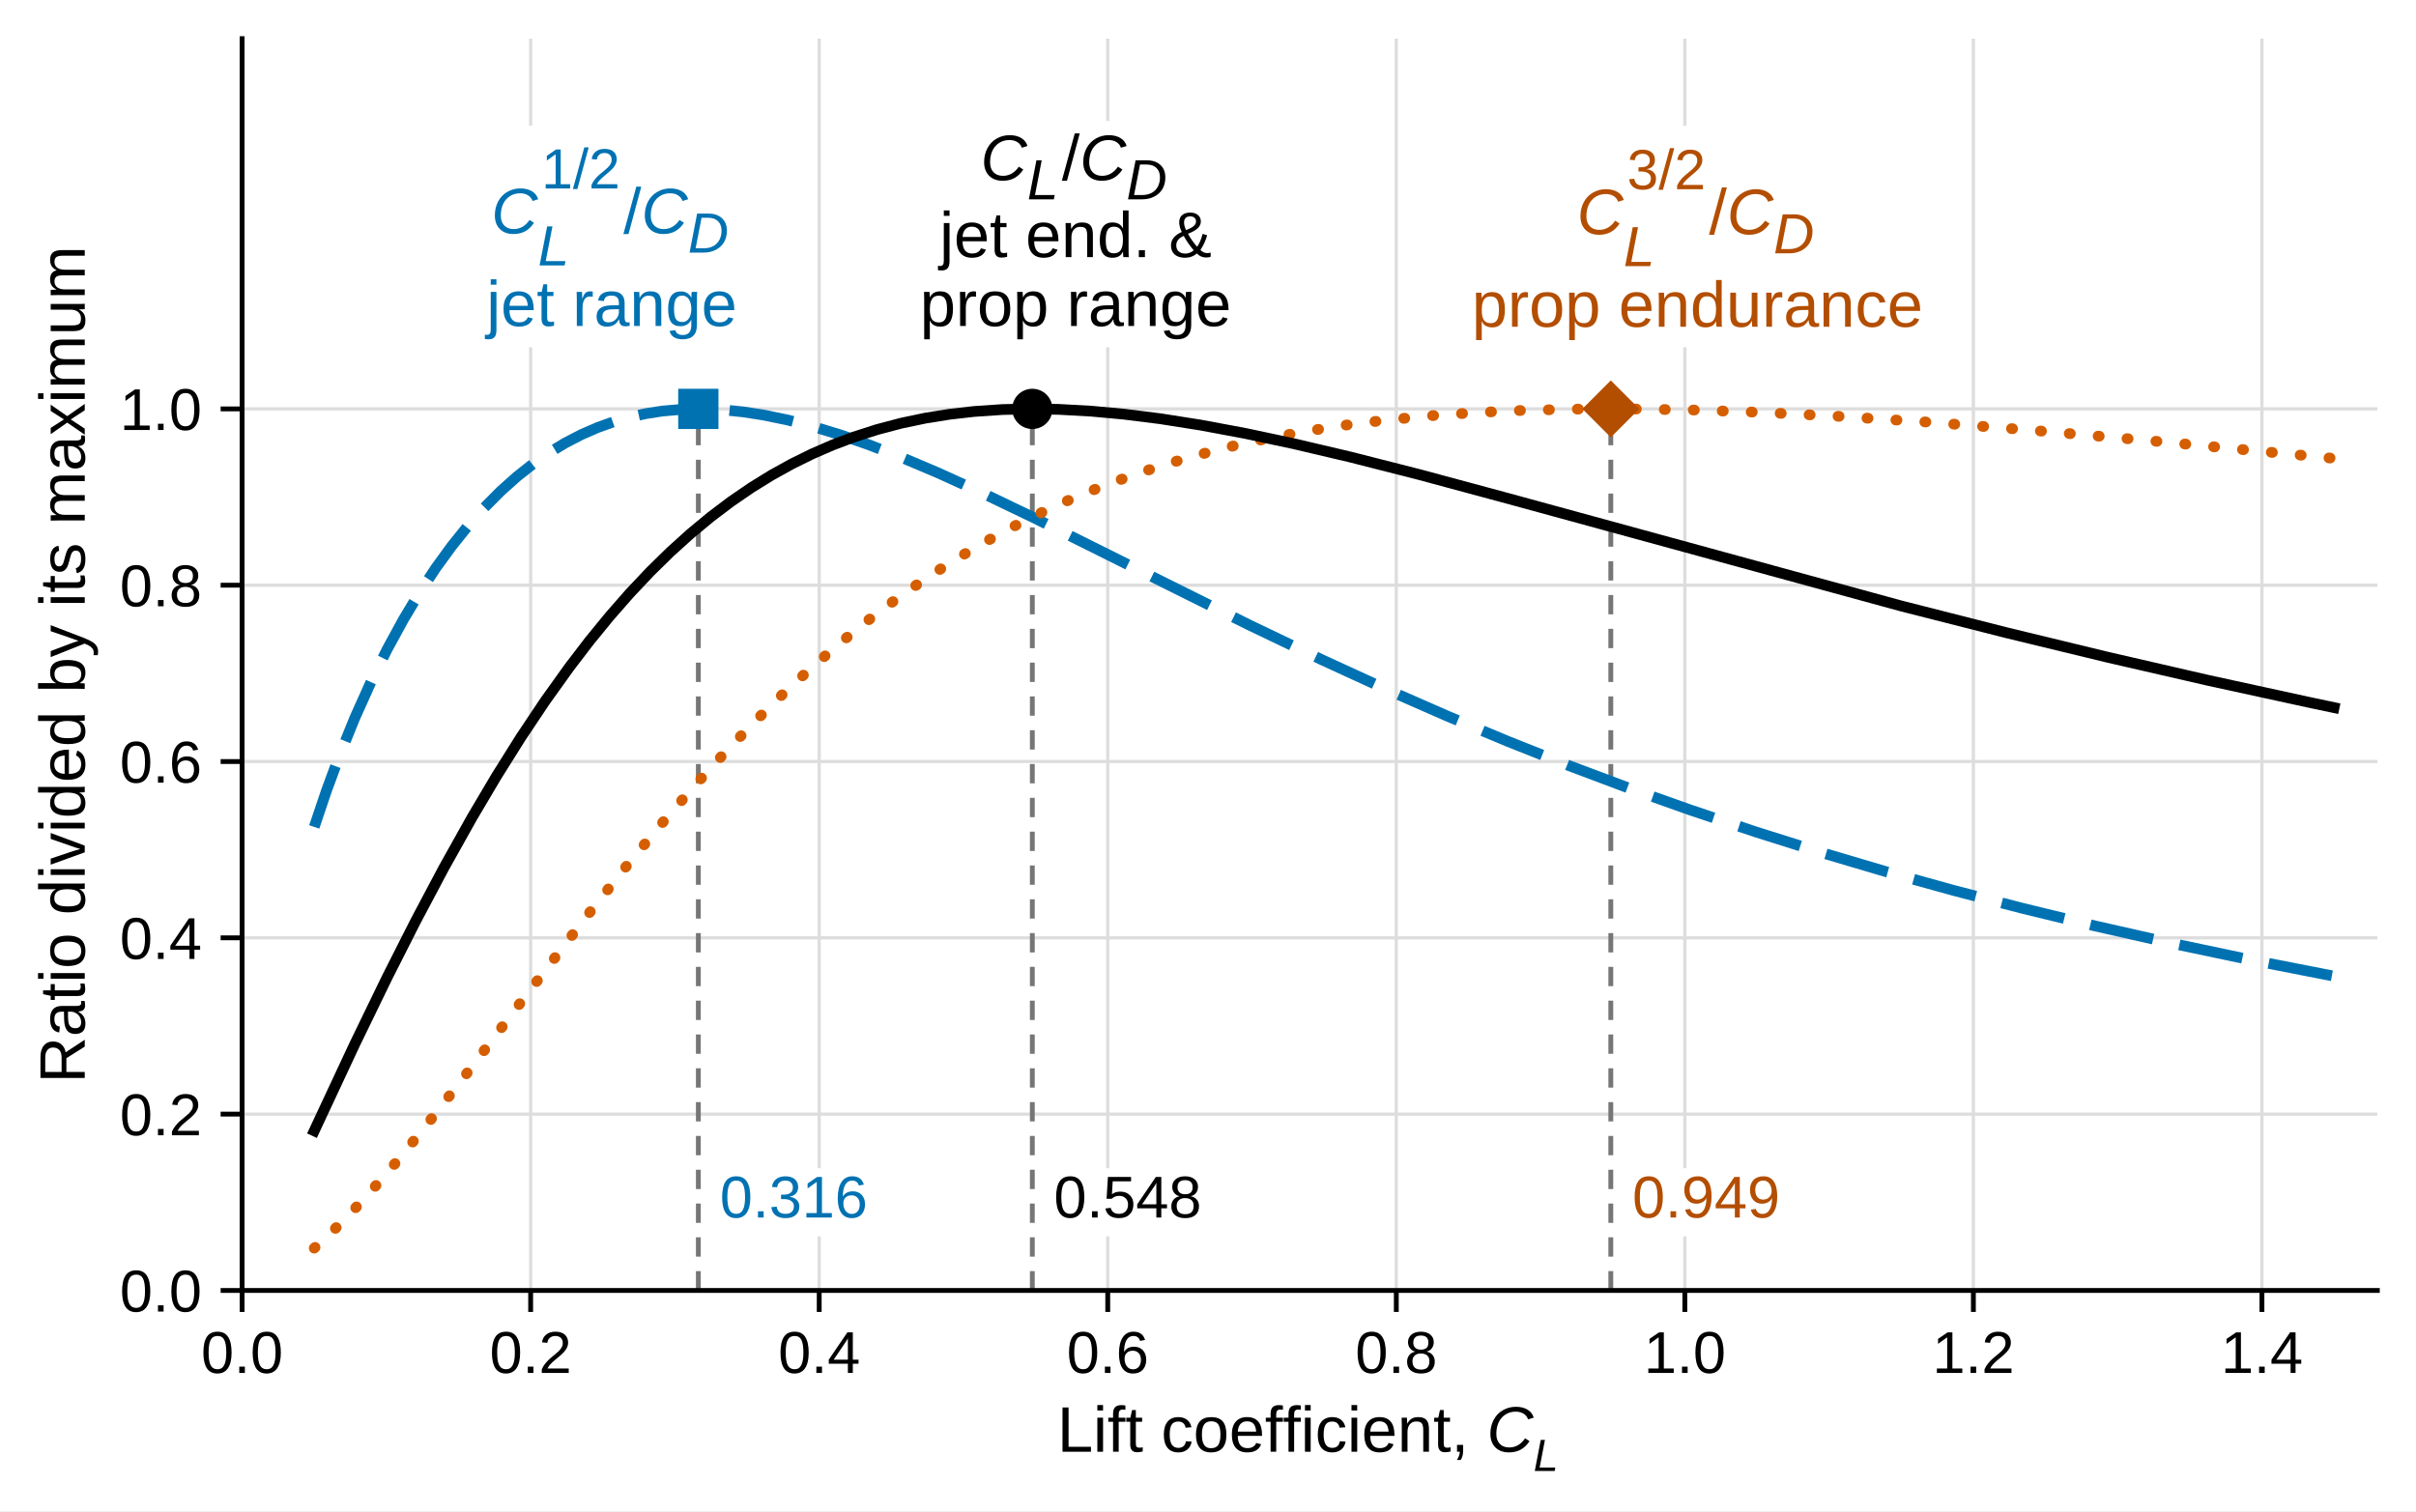
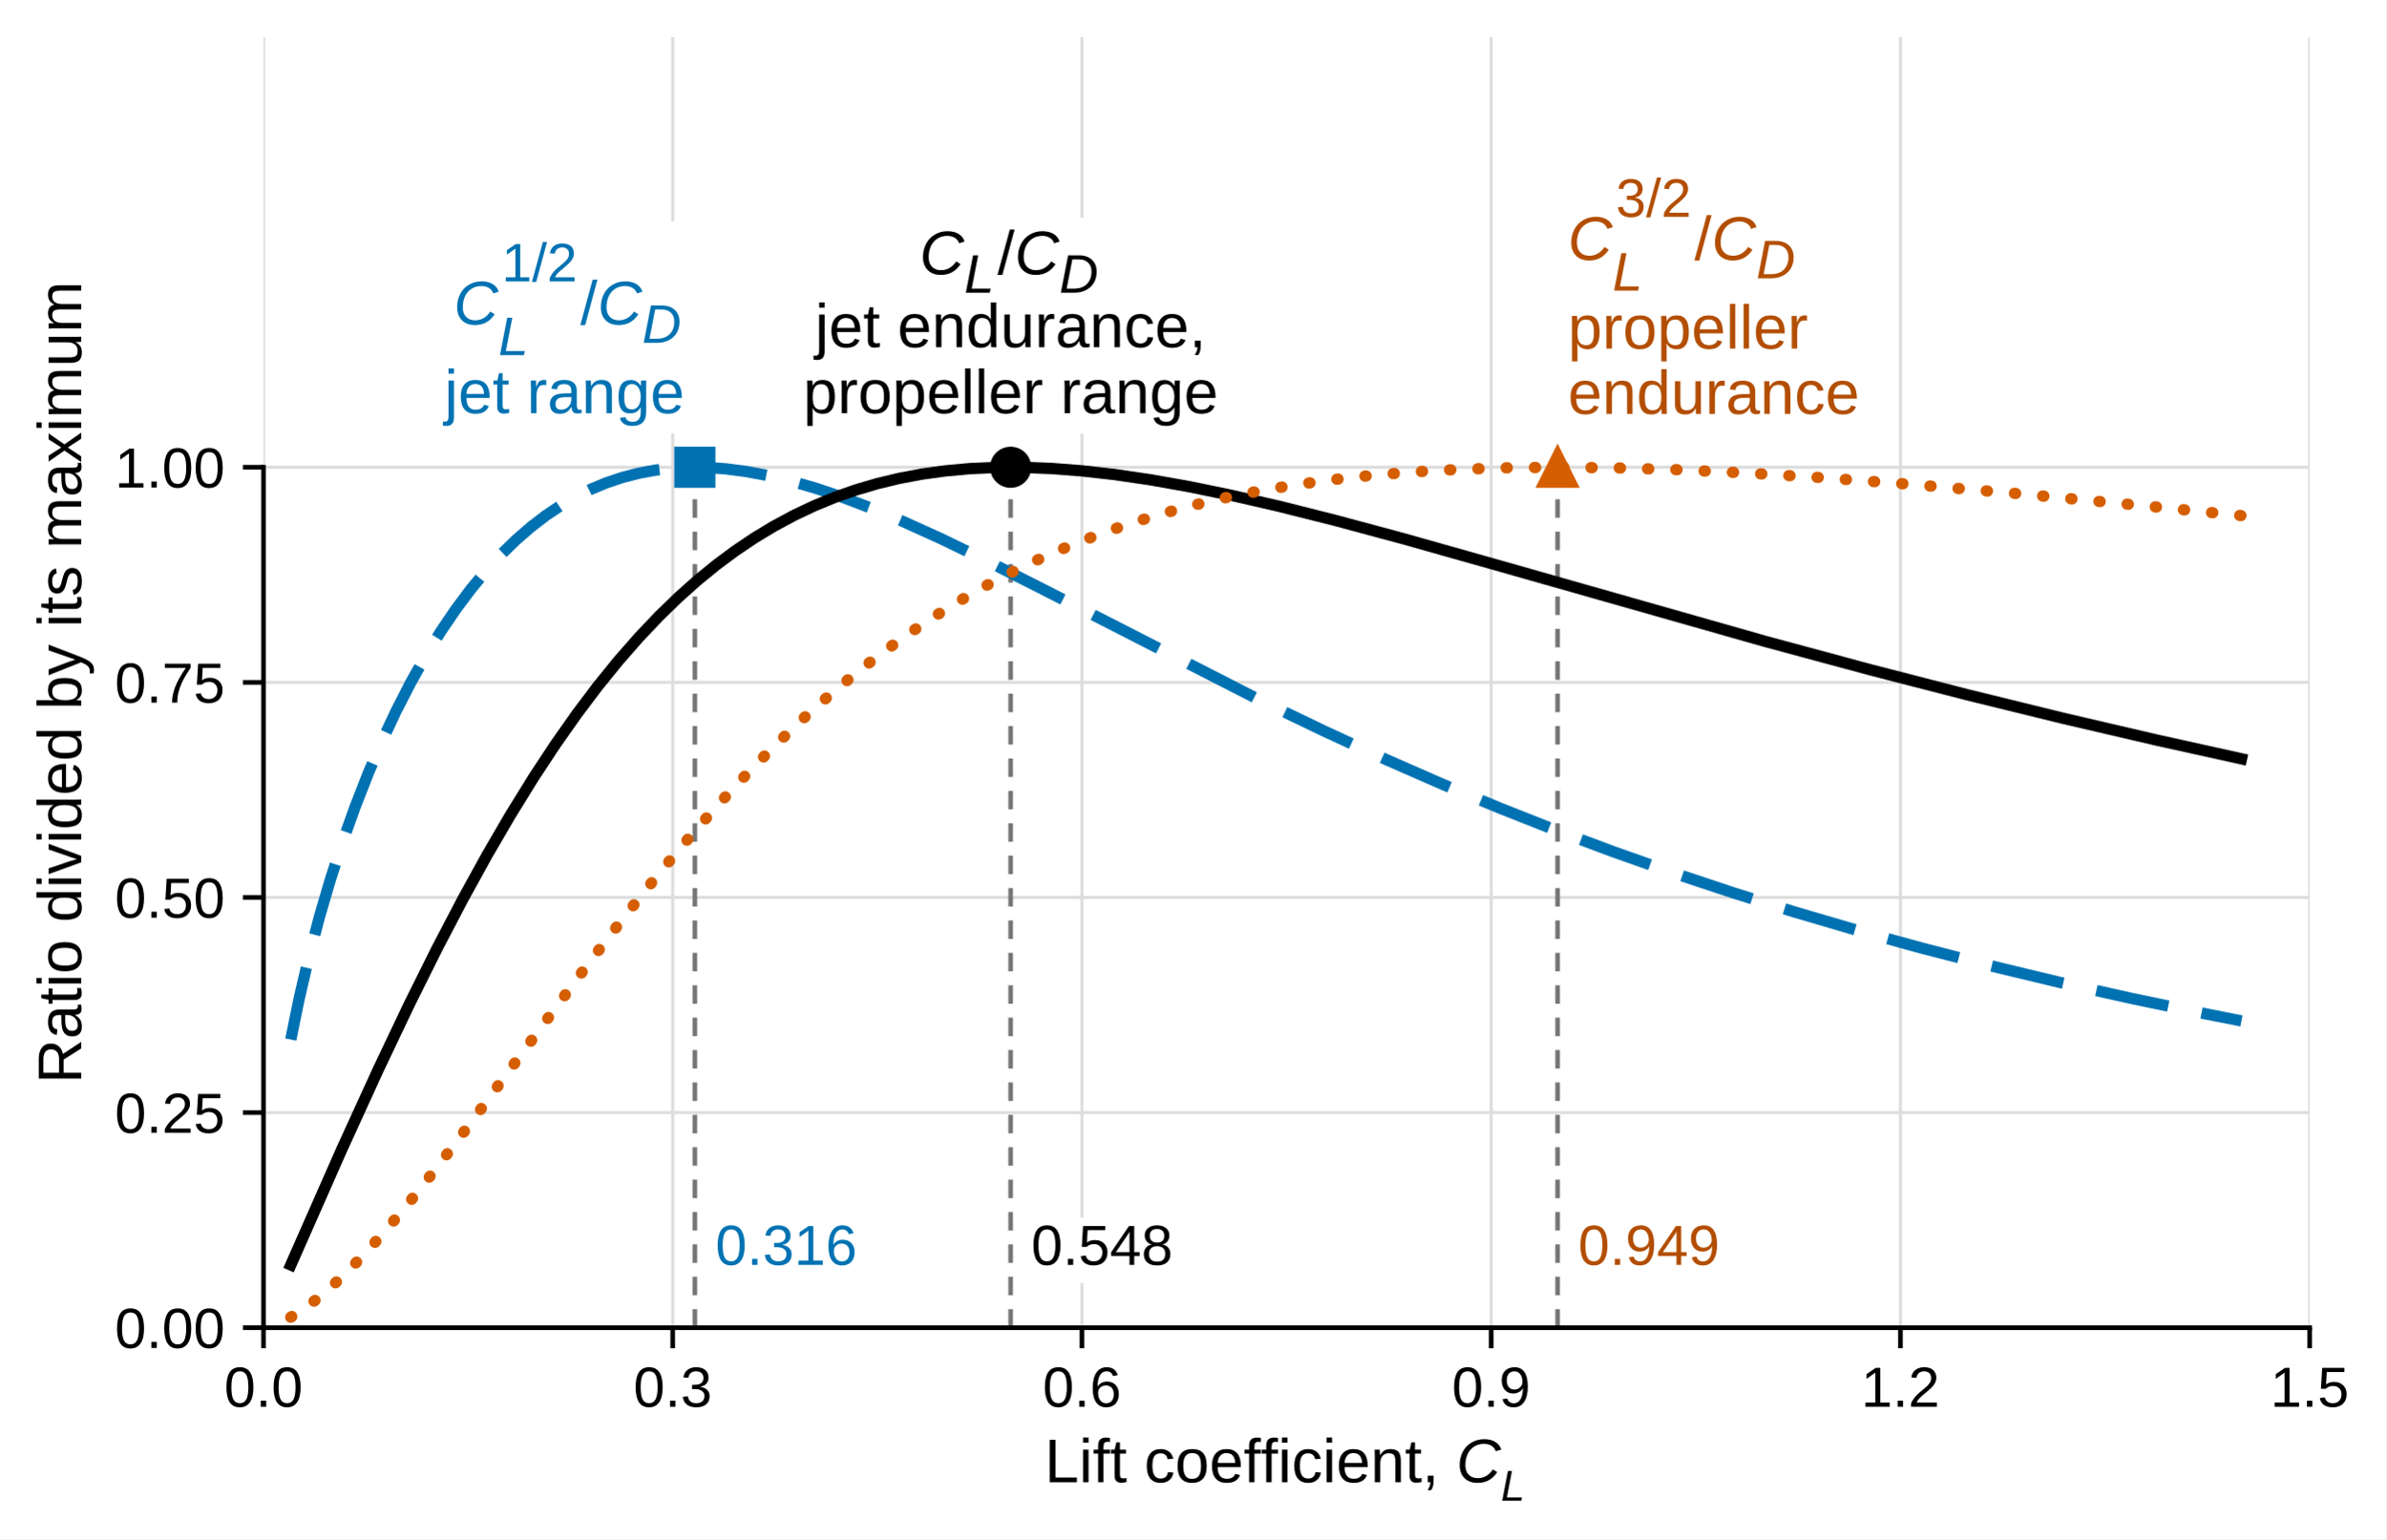
- <svg xmlns="http://www.w3.org/2000/svg" xmlns:xlink="http://www.w3.org/1999/xlink" width="450.105pt" height="281.6pt" viewBox="0 0 450.105 281.6" version="1.1">
+ <svg xmlns="http://www.w3.org/2000/svg" xmlns:xlink="http://www.w3.org/1999/xlink" width="463.867pt" height="299.312pt" viewBox="0 0 463.867 299.312" version="1.1">
  <defs>
    <style type="text/css">*{stroke-linejoin: round; stroke-linecap: butt}</style>
  </defs>
  <g id="figure_1">
    <g id="patch_1">
-       <path d="M 0 281.6  L 450.105 281.6  L 450.105 0  L 0 0  z " style="fill: #ffffff" />
+       <path d="M 0 299.312  L 463.867 299.312  L 463.867 0  L 0 0  z " style="fill: #ffffff" />
    </g>
    <g id="axes_1">
      <g id="patch_2">
-         <path d="M 45.105 240.48  L 442.905 240.48  L 442.905 7.2  L 45.105 7.2  z " style="fill: #ffffff" />
+         <path d="M 51.222 258.192  L 449.022 258.192  L 449.022 7.2  L 51.222 7.2  z " style="fill: #ffffff" />
      </g>
      <g id="matplotlib.axis_1">
        <g id="xtick_1">
          <g id="line2d_1">
-             <path d="M 45.105 240.48  L 45.105 7.2  " clip-path="url(#p12e077bc07)" style="fill: none; stroke: #dddddd; stroke-width: 0.6; stroke-linecap: square" />
+             <path d="M 51.222 258.192  L 51.222 7.2  " clip-path="url(#p5a7ef0056f)" style="fill: none; stroke: #dddddd; stroke-width: 0.6; stroke-linecap: square" />
          </g>
          <g id="line2d_2">
            <defs>
              <path id="ma423321d28" d="M 0 0  L 0 4  " style="stroke: #000000; stroke-width: 0.9" />
            </defs>
            <g>
-               <use xlink:href="#ma423321d28" x="45.105" y="240.48" style="stroke: #000000; stroke-width: 0.9" />
+               <use xlink:href="#ma423321d28" x="51.222" y="258.192" style="stroke: #000000; stroke-width: 0.9" />
            </g>
          </g>
          <g id="text_1">
-             <text style="font-size: 11px; font-family: Arial, Helvetica, sans-serif; text-anchor: middle" x="45.105" y="255.854" transform="rotate(-0 45.105 255.8536)">0.0</text>
+             <text style="font-size: 11px; font-family: Arial, Helvetica, sans-serif; text-anchor: middle" x="51.222" y="273.566" transform="rotate(-0 51.22203 273.5656)">0.0</text>
          </g>
        </g>
        <g id="xtick_2">
          <g id="line2d_3">
-             <path d="M 98.862 240.48  L 98.862 7.2  " clip-path="url(#p12e077bc07)" style="fill: none; stroke: #dddddd; stroke-width: 0.6; stroke-linecap: square" />
+             <path d="M 130.782 258.192  L 130.782 7.2  " clip-path="url(#p5a7ef0056f)" style="fill: none; stroke: #dddddd; stroke-width: 0.6; stroke-linecap: square" />
          </g>
          <g id="line2d_4">
            <g>
-               <use xlink:href="#ma423321d28" x="98.862" y="240.48" style="stroke: #000000; stroke-width: 0.9" />
+               <use xlink:href="#ma423321d28" x="130.782" y="258.192" style="stroke: #000000; stroke-width: 0.9" />
            </g>
          </g>
          <g id="text_2">
-             <text style="font-size: 11px; font-family: Arial, Helvetica, sans-serif; text-anchor: middle" x="98.862" y="255.854" transform="rotate(-0 98.86176 255.8536)">0.2</text>
+             <text style="font-size: 11px; font-family: Arial, Helvetica, sans-serif; text-anchor: middle" x="130.782" y="273.566" transform="rotate(-0 130.782 273.5656)">0.3</text>
          </g>
        </g>
        <g id="xtick_3">
          <g id="line2d_5">
-             <path d="M 152.619 240.48  L 152.619 7.2  " clip-path="url(#p12e077bc07)" style="fill: none; stroke: #dddddd; stroke-width: 0.6; stroke-linecap: square" />
+             <path d="M 210.342 258.192  L 210.342 7.2  " clip-path="url(#p5a7ef0056f)" style="fill: none; stroke: #dddddd; stroke-width: 0.6; stroke-linecap: square" />
          </g>
          <g id="line2d_6">
            <g>
-               <use xlink:href="#ma423321d28" x="152.619" y="240.48" style="stroke: #000000; stroke-width: 0.9" />
+               <use xlink:href="#ma423321d28" x="210.342" y="258.192" style="stroke: #000000; stroke-width: 0.9" />
            </g>
          </g>
          <g id="text_3">
-             <text style="font-size: 11px; font-family: Arial, Helvetica, sans-serif; text-anchor: middle" x="152.619" y="255.854" transform="rotate(-0 152.6185 255.8536)">0.4</text>
+             <text style="font-size: 11px; font-family: Arial, Helvetica, sans-serif; text-anchor: middle" x="210.342" y="273.566" transform="rotate(-0 210.342 273.5656)">0.6</text>
          </g>
        </g>
        <g id="xtick_4">
          <g id="line2d_7">
-             <path d="M 206.375 240.48  L 206.375 7.2  " clip-path="url(#p12e077bc07)" style="fill: none; stroke: #dddddd; stroke-width: 0.6; stroke-linecap: square" />
+             <path d="M 289.902 258.192  L 289.902 7.2  " clip-path="url(#p5a7ef0056f)" style="fill: none; stroke: #dddddd; stroke-width: 0.6; stroke-linecap: square" />
          </g>
          <g id="line2d_8">
            <g>
-               <use xlink:href="#ma423321d28" x="206.375" y="240.48" style="stroke: #000000; stroke-width: 0.9" />
+               <use xlink:href="#ma423321d28" x="289.902" y="258.192" style="stroke: #000000; stroke-width: 0.9" />
            </g>
          </g>
          <g id="text_4">
-             <text style="font-size: 11px; font-family: Arial, Helvetica, sans-serif; text-anchor: middle" x="206.375" y="255.854" transform="rotate(-0 206.3753 255.8536)">0.6</text>
+             <text style="font-size: 11px; font-family: Arial, Helvetica, sans-serif; text-anchor: middle" x="289.902" y="273.566" transform="rotate(-0 289.902 273.5656)">0.9</text>
          </g>
        </g>
        <g id="xtick_5">
          <g id="line2d_9">
-             <path d="M 260.132 240.48  L 260.132 7.2  " clip-path="url(#p12e077bc07)" style="fill: none; stroke: #dddddd; stroke-width: 0.6; stroke-linecap: square" />
+             <path d="M 369.462 258.192  L 369.462 7.2  " clip-path="url(#p5a7ef0056f)" style="fill: none; stroke: #dddddd; stroke-width: 0.6; stroke-linecap: square" />
          </g>
          <g id="line2d_10">
            <g>
-               <use xlink:href="#ma423321d28" x="260.132" y="240.48" style="stroke: #000000; stroke-width: 0.9" />
+               <use xlink:href="#ma423321d28" x="369.462" y="258.192" style="stroke: #000000; stroke-width: 0.9" />
            </g>
          </g>
          <g id="text_5">
-             <text style="font-size: 11px; font-family: Arial, Helvetica, sans-serif; text-anchor: middle" x="260.132" y="255.854" transform="rotate(-0 260.132 255.8536)">0.8</text>
+             <text style="font-size: 11px; font-family: Arial, Helvetica, sans-serif; text-anchor: middle" x="369.462" y="273.566" transform="rotate(-0 369.462 273.5656)">1.2</text>
          </g>
        </g>
        <g id="xtick_6">
          <g id="line2d_11">
-             <path d="M 313.889 240.48  L 313.889 7.2  " clip-path="url(#p12e077bc07)" style="fill: none; stroke: #dddddd; stroke-width: 0.6; stroke-linecap: square" />
+             <path d="M 449.022 258.192  L 449.022 7.2  " clip-path="url(#p5a7ef0056f)" style="fill: none; stroke: #dddddd; stroke-width: 0.6; stroke-linecap: square" />
          </g>
          <g id="line2d_12">
            <g>
-               <use xlink:href="#ma423321d28" x="313.889" y="240.48" style="stroke: #000000; stroke-width: 0.9" />
+               <use xlink:href="#ma423321d28" x="449.022" y="258.192" style="stroke: #000000; stroke-width: 0.9" />
            </g>
          </g>
          <g id="text_6">
-             <text style="font-size: 11px; font-family: Arial, Helvetica, sans-serif; text-anchor: middle" x="313.889" y="255.854" transform="rotate(-0 313.8888 255.8536)">1.0</text>
-           </g>
-         </g>
-         <g id="xtick_7">
-           <g id="line2d_13">
-             <path d="M 367.646 240.48  L 367.646 7.2  " clip-path="url(#p12e077bc07)" style="fill: none; stroke: #dddddd; stroke-width: 0.6; stroke-linecap: square" />
-           </g>
-           <g id="line2d_14">
-             <g>
-               <use xlink:href="#ma423321d28" x="367.646" y="240.48" style="stroke: #000000; stroke-width: 0.9" />
-             </g>
-           </g>
-           <g id="text_7">
-             <text style="font-size: 11px; font-family: Arial, Helvetica, sans-serif; text-anchor: middle" x="367.646" y="255.854" transform="rotate(-0 367.6455 255.8536)">1.2</text>
-           </g>
-         </g>
-         <g id="xtick_8">
-           <g id="line2d_15">
-             <path d="M 421.402 240.48  L 421.402 7.2  " clip-path="url(#p12e077bc07)" style="fill: none; stroke: #dddddd; stroke-width: 0.6; stroke-linecap: square" />
-           </g>
-           <g id="line2d_16">
-             <g>
-               <use xlink:href="#ma423321d28" x="421.402" y="240.48" style="stroke: #000000; stroke-width: 0.9" />
-             </g>
-           </g>
-           <g id="text_8">
-             <text style="font-size: 11px; font-family: Arial, Helvetica, sans-serif; text-anchor: middle" x="421.402" y="255.854" transform="rotate(-0 421.4023 255.8536)">1.4</text>
-           </g>
-         </g>
-         <g id="text_9">
-           <g transform="translate(196.965 270.7998)">
+             <text style="font-size: 11px; font-family: Arial, Helvetica, sans-serif; text-anchor: middle" x="449.022" y="273.566" transform="rotate(-0 449.022 273.5656)">1.5</text>
+           </g>
+         </g>
+         <g id="text_7">
+           <g transform="translate(203.082 288.5118)">
            <text>
              <tspan x="0" y="-0.266" style="font-size: 12px; font-family: Arial, Helvetica, sans-serif">L</tspan>
              <tspan x="6.674" y="-0.266" style="font-size: 12px; font-family: Arial, Helvetica, sans-serif">i</tspan>
              <tspan x="9.34" y="-0.266" style="font-size: 12px; font-family: Arial, Helvetica, sans-serif">f</tspan>
              <tspan x="12.674" y="-0.266" style="font-size: 12px; font-family: Arial, Helvetica, sans-serif">t</tspan>
              <tspan x="16.008" y="-0.266" style="font-size: 12px; font-family: Arial, Helvetica, sans-serif"> </tspan>
              <tspan x="19.342" y="-0.266" style="font-size: 12px; font-family: Arial, Helvetica, sans-serif">c</tspan>
              <tspan x="25.342" y="-0.266" style="font-size: 12px; font-family: Arial, Helvetica, sans-serif">o</tspan>
              <tspan x="32.016" y="-0.266" style="font-size: 12px; font-family: Arial, Helvetica, sans-serif">e</tspan>
              <tspan x="38.689" y="-0.266" style="font-size: 12px; font-family: Arial, Helvetica, sans-serif">f</tspan>
              <tspan x="42.023" y="-0.266" style="font-size: 12px; font-family: Arial, Helvetica, sans-serif">f</tspan>
              <tspan x="45.357" y="-0.266" style="font-size: 12px; font-family: Arial, Helvetica, sans-serif">i</tspan>
              <tspan x="48.023" y="-0.266" style="font-size: 12px; font-family: Arial, Helvetica, sans-serif">c</tspan>
              <tspan x="54.023" y="-0.266" style="font-size: 12px; font-family: Arial, Helvetica, sans-serif">i</tspan>
              <tspan x="56.689" y="-0.266" style="font-size: 12px; font-family: Arial, Helvetica, sans-serif">e</tspan>
              <tspan x="63.363" y="-0.266" style="font-size: 12px; font-family: Arial, Helvetica, sans-serif">n</tspan>
              <tspan x="70.037" y="-0.266" style="font-size: 12px; font-family: Arial, Helvetica, sans-serif">t</tspan>
              <tspan x="73.371" y="-0.266" style="font-size: 12px; font-family: Arial, Helvetica, sans-serif">,</tspan>
              <tspan x="76.705" y="-0.266" style="font-size: 12px; font-family: Arial, Helvetica, sans-serif"> </tspan>
              <tspan x="80.039" y="-0.266" style="font-style: italic; font-size: 12px; font-family: Arial, Helvetica, sans-serif">C</tspan>
              <tspan x="88.705" y="3.319" style="font-style: italic; font-size: 8.4px; font-family: Arial, Helvetica, sans-serif">L</tspan>
            </text>
          </g>
        </g>
      </g>
      <g id="matplotlib.axis_2">
        <g id="ytick_1">
-           <g id="line2d_17">
-             <path d="M 45.105 240.48  L 442.905 240.48  " clip-path="url(#p12e077bc07)" style="fill: none; stroke: #dddddd; stroke-width: 0.6; stroke-linecap: square" />
-           </g>
-           <g id="line2d_18">
+           <g id="line2d_13">
+             <path d="M 51.222 258.192  L 449.022 258.192  " clip-path="url(#p5a7ef0056f)" style="fill: none; stroke: #dddddd; stroke-width: 0.6; stroke-linecap: square" />
+           </g>
+           <g id="line2d_14">
            <defs>
              <path id="ma8f5a18eb2" d="M 0 0  L -4 0  " style="stroke: #000000; stroke-width: 0.9" />
            </defs>
            <g>
-               <use xlink:href="#ma8f5a18eb2" x="45.105" y="240.48" style="stroke: #000000; stroke-width: 0.9" />
+               <use xlink:href="#ma8f5a18eb2" x="51.222" y="258.192" style="stroke: #000000; stroke-width: 0.9" />
+             </g>
+           </g>
+           <g id="text_8">
+             <text style="font-size: 11px; font-family: Arial, Helvetica, sans-serif; text-anchor: end" x="43.722" y="262.129" transform="rotate(-0 43.72203 262.1288)">0.00</text>
+           </g>
+         </g>
+         <g id="ytick_2">
+           <g id="line2d_15">
+             <path d="M 51.222 216.36  L 449.022 216.36  " clip-path="url(#p5a7ef0056f)" style="fill: none; stroke: #dddddd; stroke-width: 0.6; stroke-linecap: square" />
+           </g>
+           <g id="line2d_16">
+             <g>
+               <use xlink:href="#ma8f5a18eb2" x="51.222" y="216.36" style="stroke: #000000; stroke-width: 0.9" />
+             </g>
+           </g>
+           <g id="text_9">
+             <text style="font-size: 11px; font-family: Arial, Helvetica, sans-serif; text-anchor: end" x="43.722" y="220.297" transform="rotate(-0 43.72203 220.2968)">0.25</text>
+           </g>
+         </g>
+         <g id="ytick_3">
+           <g id="line2d_17">
+             <path d="M 51.222 174.528  L 449.022 174.528  " clip-path="url(#p5a7ef0056f)" style="fill: none; stroke: #dddddd; stroke-width: 0.6; stroke-linecap: square" />
+           </g>
+           <g id="line2d_18">
+             <g>
+               <use xlink:href="#ma8f5a18eb2" x="51.222" y="174.528" style="stroke: #000000; stroke-width: 0.9" />
            </g>
          </g>
          <g id="text_10">
-             <text style="font-size: 11px; font-family: Arial, Helvetica, sans-serif; text-anchor: end" x="37.605" y="244.417" transform="rotate(-0 37.605 244.4168)">0.0</text>
-           </g>
-         </g>
-         <g id="ytick_2">
+             <text style="font-size: 11px; font-family: Arial, Helvetica, sans-serif; text-anchor: end" x="43.722" y="178.465" transform="rotate(-0 43.72203 178.4648)">0.50</text>
+           </g>
+         </g>
+         <g id="ytick_4">
          <g id="line2d_19">
-             <path d="M 45.105 207.624  L 442.905 207.624  " clip-path="url(#p12e077bc07)" style="fill: none; stroke: #dddddd; stroke-width: 0.6; stroke-linecap: square" />
+             <path d="M 51.222 132.696  L 449.022 132.696  " clip-path="url(#p5a7ef0056f)" style="fill: none; stroke: #dddddd; stroke-width: 0.6; stroke-linecap: square" />
          </g>
          <g id="line2d_20">
            <g>
-               <use xlink:href="#ma8f5a18eb2" x="45.105" y="207.624" style="stroke: #000000; stroke-width: 0.9" />
+               <use xlink:href="#ma8f5a18eb2" x="51.222" y="132.696" style="stroke: #000000; stroke-width: 0.9" />
            </g>
          </g>
          <g id="text_11">
-             <text style="font-size: 11px; font-family: Arial, Helvetica, sans-serif; text-anchor: end" x="37.605" y="211.56" transform="rotate(-0 37.605 211.5605)">0.2</text>
-           </g>
-         </g>
-         <g id="ytick_3">
+             <text style="font-size: 11px; font-family: Arial, Helvetica, sans-serif; text-anchor: end" x="43.722" y="136.633" transform="rotate(-0 43.72203 136.6328)">0.75</text>
+           </g>
+         </g>
+         <g id="ytick_5">
          <g id="line2d_21">
-             <path d="M 45.105 174.767  L 442.905 174.767  " clip-path="url(#p12e077bc07)" style="fill: none; stroke: #dddddd; stroke-width: 0.6; stroke-linecap: square" />
+             <path d="M 51.222 90.864  L 449.022 90.864  " clip-path="url(#p5a7ef0056f)" style="fill: none; stroke: #dddddd; stroke-width: 0.6; stroke-linecap: square" />
          </g>
          <g id="line2d_22">
            <g>
-               <use xlink:href="#ma8f5a18eb2" x="45.105" y="174.767" style="stroke: #000000; stroke-width: 0.9" />
+               <use xlink:href="#ma8f5a18eb2" x="51.222" y="90.864" style="stroke: #000000; stroke-width: 0.9" />
            </g>
          </g>
          <g id="text_12">
-             <text style="font-size: 11px; font-family: Arial, Helvetica, sans-serif; text-anchor: end" x="37.605" y="178.704" transform="rotate(-0 37.605 178.7041)">0.4</text>
-           </g>
-         </g>
-         <g id="ytick_4">
-           <g id="line2d_23">
-             <path d="M 45.105 141.911  L 442.905 141.911  " clip-path="url(#p12e077bc07)" style="fill: none; stroke: #dddddd; stroke-width: 0.6; stroke-linecap: square" />
-           </g>
-           <g id="line2d_24">
-             <g>
-               <use xlink:href="#ma8f5a18eb2" x="45.105" y="141.911" style="stroke: #000000; stroke-width: 0.9" />
-             </g>
-           </g>
-           <g id="text_13">
-             <text style="font-size: 11px; font-family: Arial, Helvetica, sans-serif; text-anchor: end" x="37.605" y="145.848" transform="rotate(-0 37.605 145.8478)">0.6</text>
-           </g>
-         </g>
-         <g id="ytick_5">
-           <g id="line2d_25">
-             <path d="M 45.105 109.055  L 442.905 109.055  " clip-path="url(#p12e077bc07)" style="fill: none; stroke: #dddddd; stroke-width: 0.6; stroke-linecap: square" />
-           </g>
-           <g id="line2d_26">
-             <g>
-               <use xlink:href="#ma8f5a18eb2" x="45.105" y="109.055" style="stroke: #000000; stroke-width: 0.9" />
-             </g>
-           </g>
-           <g id="text_14">
-             <text style="font-size: 11px; font-family: Arial, Helvetica, sans-serif; text-anchor: end" x="37.605" y="112.991" transform="rotate(-0 37.605 112.9914)">0.8</text>
-           </g>
-         </g>
-         <g id="ytick_6">
-           <g id="line2d_27">
-             <path d="M 45.105 76.198  L 442.905 76.198  " clip-path="url(#p12e077bc07)" style="fill: none; stroke: #dddddd; stroke-width: 0.6; stroke-linecap: square" />
-           </g>
-           <g id="line2d_28">
-             <g>
-               <use xlink:href="#ma8f5a18eb2" x="45.105" y="76.198" style="stroke: #000000; stroke-width: 0.9" />
-             </g>
-           </g>
-           <g id="text_15">
-             <text style="font-size: 11px; font-family: Arial, Helvetica, sans-serif; text-anchor: end" x="37.605" y="80.135" transform="rotate(-0 37.605 80.13511)">1.0</text>
-           </g>
-         </g>
-         <g id="text_16">
-           <text style="font-size: 12px; font-family: Arial, Helvetica, sans-serif; text-anchor: middle" x="15.789" y="123.84" transform="rotate(-90 15.78937 123.84)">Ratio divided by its maximum</text>
-         </g>
+             <text style="font-size: 11px; font-family: Arial, Helvetica, sans-serif; text-anchor: end" x="43.722" y="94.801" transform="rotate(-0 43.72203 94.8008)">1.00</text>
+           </g>
+         </g>
+         <g id="text_13">
+           <text style="font-size: 12px; font-family: Arial, Helvetica, sans-serif; text-anchor: middle" x="15.789" y="132.696" transform="rotate(-90 15.78937 132.696)">Ratio divided by its maximum</text>
+         </g>
+       </g>
+       <g id="line2d_23">
+         <path d="M 135.086 258.192  L 135.086 90.864  " clip-path="url(#p5a7ef0056f)" style="fill: none; stroke-dasharray: 3.6,2.7; stroke-dashoffset: 0; stroke: #767676; stroke-width: 0.9" />
+       </g>
+       <g id="line2d_24">
+         <path d="M 196.478 258.192  L 196.478 90.864  " clip-path="url(#p5a7ef0056f)" style="fill: none; stroke-dasharray: 3.6,2.7; stroke-dashoffset: 0; stroke: #767676; stroke-width: 0.9" />
+       </g>
+       <g id="line2d_25">
+         <path d="M 302.813 258.192  L 302.813 90.864  " clip-path="url(#p5a7ef0056f)" style="fill: none; stroke-dasharray: 3.6,2.7; stroke-dashoffset: 0; stroke: #767676; stroke-width: 0.9" />
+       </g>
+       <g id="patch_3">
+         <path d="M 51.222 258.192  L 51.222 90.864  " style="fill: none; stroke: #000000; stroke-width: 0.9; stroke-linejoin: miter; stroke-linecap: square" />
+       </g>
+       <g id="patch_4">
+         <path d="M 51.222 258.192  L 449.022 258.192  " style="fill: none; stroke: #000000; stroke-width: 0.9; stroke-linejoin: miter; stroke-linecap: square" />
+       </g>
+       <g id="line2d_26">
+         <path d="M 56.526 202.159  L 58.117 194.363  L 59.974 186.381  L 62.095 178.306  L 64.217 171.067  L 66.604 163.704  L 68.99 157.012  L 71.642 150.234  L 74.294 144.05  L 76.946 138.385  L 79.864 132.689  L 82.781 127.5  L 85.698 122.773  L 88.615 118.475  L 91.532 114.574  L 94.45 111.046  L 97.367 107.869  L 100.284 105.021  L 103.201 102.486  L 106.118 100.245  L 109.036 98.283  L 111.953 96.585  L 114.87 95.136  L 117.787 93.922  L 120.97 92.851  L 124.152 92.027  L 127.334 91.434  L 130.517 91.057  L 133.964 90.875  L 137.412 90.911  L 141.125 91.174  L 145.103 91.69  L 149.346 92.482  L 153.854 93.567  L 158.628 94.956  L 163.667 96.655  L 169.236 98.767  L 175.601 101.429  L 182.761 104.672  L 191.513 108.896  L 202.916 114.666  L 245.083 136.228  L 257.548 142.225  L 269.216 147.592  L 280.355 152.474  L 291.493 157.115  L 302.632 161.516  L 313.77 165.679  L 325.174 169.704  L 336.842 173.585  L 348.776 177.318  L 360.976 180.899  L 373.705 184.401  L 386.7 187.744  L 400.225 190.993  L 414.281 194.139  L 428.867 197.176  L 435.762 198.537  L 435.762 198.537  " clip-path="url(#p5a7ef0056f)" style="fill: none; stroke-dasharray: 14.3,6.6; stroke-dashoffset: 0; stroke: #0072b2; stroke-width: 2.2" />
+       </g>
+       <g id="line2d_27">
+         <path d="M 56.526 245.988  L 66.338 223.738  L 73.499 208.048  L 79.598 195.219  L 84.902 184.555  L 89.941 174.905  L 94.715 166.233  L 99.223 158.49  L 103.732 151.197  L 107.975 144.755  L 112.218 138.728  L 116.196 133.456  L 120.174 128.547  L 124.152 123.997  L 128.13 119.799  L 131.843 116.193  L 135.556 112.878  L 139.268 109.846  L 142.981 107.087  L 146.694 104.59  L 150.407 102.344  L 154.385 100.204  L 158.363 98.326  L 162.341 96.694  L 166.319 95.295  L 170.562 94.044  L 174.805 93.025  L 179.314 92.178  L 183.822 91.557  L 188.596 91.124  L 193.634 90.897  L 198.938 90.888  L 204.508 91.106  L 210.342 91.557  L 216.707 92.276  L 223.602 93.287  L 231.028 94.602  L 239.249 96.286  L 248.531 98.416  L 259.404 101.146  L 272.929 104.785  L 291.758 110.103  L 343.207 124.736  L 363.628 130.25  L 382.457 135.106  L 401.021 139.663  L 419.32 143.926  L 435.762 147.564  L 435.762 147.564  " clip-path="url(#p5a7ef0056f)" style="fill: none; stroke: #000000; stroke-width: 2.2; stroke-linecap: square" />
+       </g>
+       <g id="line2d_28">
+         <path d="M 56.526 256.146  L 58.913 254.625  L 61.565 252.641  L 64.482 250.16  L 67.664 247.151  L 71.112 243.588  L 75.09 239.149  L 79.598 233.771  L 84.902 227.081  L 91.532 218.336  L 102.406 203.559  L 114.34 187.447  L 121.765 177.783  L 128.395 169.516  L 134.495 162.268  L 140.064 155.98  L 145.633 150.028  L 150.937 144.68  L 156.241 139.651  L 161.28 135.168  L 166.319 130.969  L 171.358 127.049  L 176.396 123.402  L 181.435 120.017  L 186.739 116.729  L 192.043 113.709  L 197.347 110.945  L 202.651 108.424  L 208.22 106.023  L 213.79 103.858  L 219.624 101.829  L 225.724 99.949  L 231.823 98.298  L 238.188 96.801  L 244.818 95.465  L 251.713 94.297  L 259.139 93.268  L 266.83 92.426  L 275.051 91.752  L 283.802 91.261  L 293.084 90.963  L 303.162 90.864  L 314.035 90.982  L 325.969 91.335  L 339.229 91.955  L 354.08 92.875  L 371.318 94.173  L 391.739 95.944  L 417.198 98.385  L 435.762 100.265  L 435.762 100.265  " clip-path="url(#p5a7ef0056f)" style="fill: none; stroke-dasharray: 0.22,5.28; stroke-dashoffset: 0; stroke: #d55e00; stroke-width: 2.2; stroke-linecap: round" />
      </g>
      <g id="line2d_29">
-         <path d="M 130.102 240.48  L 130.102 76.198  " clip-path="url(#p12e077bc07)" style="fill: none; stroke-dasharray: 3.6,2.7; stroke-dashoffset: 0; stroke: #767676; stroke-width: 0.9" />
+         <defs>
+           <path id="m18b7a3876e" d="M -3.5 3.5  L 3.5 3.5  L 3.5 -3.5  L -3.5 -3.5  z " style="stroke: #0072b2; stroke-linejoin: miter" />
+         </defs>
+         <g clip-path="url(#p5a7ef0056f)">
+           <use xlink:href="#m18b7a3876e" x="135.086" y="90.864" style="fill: #0072b2; stroke: #0072b2; stroke-linejoin: miter" />
+         </g>
      </g>
      <g id="line2d_30">
-         <path d="M 192.324 240.48  L 192.324 76.198  " clip-path="url(#p12e077bc07)" style="fill: none; stroke-dasharray: 3.6,2.7; stroke-dashoffset: 0; stroke: #767676; stroke-width: 0.9" />
+         <defs>
+           <path id="m69c382f00d" d="M 0 3.5  C 0.928 3.5 1.819 3.131 2.475 2.475  C 3.131 1.819 3.5 0.928 3.5 0  C 3.5 -0.928 3.131 -1.819 2.475 -2.475  C 1.819 -3.131 0.928 -3.5 0 -3.5  C -0.928 -3.5 -1.819 -3.131 -2.475 -2.475  C -3.131 -1.819 -3.5 -0.928 -3.5 0  C -3.5 0.928 -3.131 1.819 -2.475 2.475  C -1.819 3.131 -0.928 3.5 0 3.5  z " style="stroke: #000000" />
+         </defs>
+         <g clip-path="url(#p5a7ef0056f)">
+           <use xlink:href="#m69c382f00d" x="196.478" y="90.864" style="stroke: #000000" />
+         </g>
      </g>
      <g id="line2d_31">
-         <path d="M 300.096 240.48  L 300.096 76.198  " clip-path="url(#p12e077bc07)" style="fill: none; stroke-dasharray: 3.6,2.7; stroke-dashoffset: 0; stroke: #767676; stroke-width: 0.9" />
-       </g>
-       <g id="patch_3">
-         <path d="M 45.105 240.48  L 45.105 7.2  " style="fill: none; stroke: #000000; stroke-width: 0.9; stroke-linejoin: miter; stroke-linecap: square" />
-       </g>
-       <g id="patch_4">
-         <path d="M 45.105 240.48  L 442.905 240.48  " style="fill: none; stroke: #000000; stroke-width: 0.9; stroke-linejoin: miter; stroke-linecap: square" />
-       </g>
-       <g id="line2d_32">
-         <path d="M 58.544 154.101  L 60.806 147.394  L 63.069 141.258  L 66.085 133.82  L 69.102 127.106  L 72.118 121.017  L 75.134 115.484  L 78.151 110.452  L 81.167 105.88  L 84.184 101.732  L 87.2 97.981  L 90.217 94.601  L 93.233 91.569  L 96.249 88.866  L 99.266 86.473  L 102.282 84.373  L 105.299 82.55  L 108.315 80.988  L 111.331 79.673  L 114.348 78.59  L 117.364 77.726  L 120.381 77.068  L 123.397 76.602  L 127.168 76.273  L 130.938 76.204  L 134.709 76.373  L 138.479 76.758  L 142.25 77.342  L 146.774 78.276  L 151.299 79.437  L 156.578 81.043  L 161.856 82.88  L 167.889 85.214  L 174.676 88.083  L 182.971 91.853  L 192.774 96.563  L 208.611 104.459  L 232.742 116.473  L 246.316 122.97  L 258.381 128.507  L 269.693 133.468  L 281.005 138.194  L 292.316 142.683  L 303.628 146.934  L 314.939 150.955  L 327.005 154.998  L 339.07 158.799  L 351.136 162.371  L 363.956 165.93  L 376.776 169.262  L 390.349 172.558  L 404.677 175.8  L 419.005 178.817  L 434.087 181.769  L 434.841 181.911  L 434.841 181.911  " clip-path="url(#p12e077bc07)" style="fill: none; stroke-dasharray: 12,5; stroke-dashoffset: 0; stroke: #0072b2; stroke-width: 2" />
-       </g>
-       <g id="line2d_33">
-         <path d="M 58.544 232.595  L 61.561 229.84  L 65.331 226.072  L 69.102 222  L 73.626 216.787  L 78.905 210.355  L 85.692 201.698  L 97.003 186.811  L 109.069 171.031  L 116.61 161.525  L 123.397 153.329  L 129.43 146.384  L 135.463 139.794  L 140.741 134.336  L 146.02 129.175  L 151.299 124.315  L 156.578 119.756  L 161.856 115.496  L 167.135 111.528  L 172.414 107.845  L 177.692 104.438  L 182.971 101.296  L 188.25 98.406  L 193.529 95.758  L 198.807 93.339  L 204.84 90.838  L 210.873 88.602  L 216.906 86.611  L 222.939 84.848  L 229.726 83.117  L 236.512 81.631  L 243.299 80.369  L 250.84 79.204  L 258.381 78.265  L 266.677 77.465  L 274.972 76.882  L 284.021 76.465  L 293.824 76.237  L 304.382 76.215  L 315.693 76.411  L 328.513 76.86  L 342.841 77.595  L 358.677 78.63  L 377.53 80.094  L 400.153 82.084  L 430.317 84.979  L 434.841 85.428  L 434.841 85.428  " clip-path="url(#p12e077bc07)" style="fill: none; stroke-dasharray: 0.2,5.2; stroke-dashoffset: 0; stroke: #d55e00; stroke-width: 2; stroke-linecap: round" />
-       </g>
-       <g id="line2d_34">
-         <path d="M 58.544 210.734  L 66.085 194.588  L 72.118 182.156  L 77.397 171.719  L 82.675 161.757  L 87.954 152.318  L 92.479 144.672  L 97.003 137.456  L 101.528 130.683  L 106.053 124.359  L 109.823 119.434  L 113.594 114.822  L 117.364 110.52  L 121.135 106.524  L 124.905 102.827  L 128.676 99.421  L 132.446 96.299  L 136.217 93.451  L 139.987 90.867  L 143.758 88.536  L 147.528 86.447  L 151.299 84.589  L 155.069 82.951  L 158.84 81.52  L 163.364 80.062  L 167.889 78.867  L 172.414 77.917  L 176.938 77.194  L 181.463 76.679  L 186.742 76.321  L 192.02 76.198  L 197.299 76.289  L 203.332 76.624  L 209.365 77.178  L 216.152 78.029  L 223.693 79.216  L 231.988 80.764  L 241.037 82.688  L 251.595 85.172  L 264.414 88.435  L 281.005 92.907  L 354.152 112.912  L 373.759 117.898  L 392.612 122.466  L 411.464 126.805  L 430.317 130.914  L 434.841 131.866  L 434.841 131.866  " clip-path="url(#p12e077bc07)" style="fill: none; stroke: #000000; stroke-width: 2; stroke-linecap: square" />
-       </g>
-       <g id="line2d_35">
        <defs>
-           <path id="mad128d0d0b" d="M -3.25 3.25  L 3.25 3.25  L 3.25 -3.25  L -3.25 -3.25  z " style="stroke: #0072b2; stroke-linejoin: miter" />
+           <path id="mfdaafb366c" d="M 0 -3.5  L -3.5 3.5  L 3.5 3.5  z " style="stroke: #d55e00; stroke-linejoin: miter" />
        </defs>
-         <g clip-path="url(#p12e077bc07)">
-           <use xlink:href="#mad128d0d0b" x="130.102" y="76.198" style="fill: #0072b2; stroke: #0072b2; stroke-linejoin: miter" />
-         </g>
-       </g>
-       <g id="line2d_36">
-         <defs>
-           <path id="m9cfa1ee139" d="M 0 3.25  C 0.862 3.25 1.689 2.908 2.298 2.298  C 2.908 1.689 3.25 0.862 3.25 0  C 3.25 -0.862 2.908 -1.689 2.298 -2.298  C 1.689 -2.908 0.862 -3.25 0 -3.25  C -0.862 -3.25 -1.689 -2.908 -2.298 -2.298  C -2.908 -1.689 -3.25 -0.862 -3.25 0  C -3.25 0.862 -2.908 1.689 -2.298 2.298  C -1.689 2.908 -0.862 3.25 0 3.25  z " style="stroke: #000000" />
-         </defs>
-         <g clip-path="url(#p12e077bc07)">
-           <use xlink:href="#m9cfa1ee139" x="192.324" y="76.198" style="stroke: #000000" />
-         </g>
-       </g>
-       <g id="line2d_37">
-         <defs>
-           <path id="m7cf91b05b8" d="M -0 4.596  L 4.596 0  L 0 -4.596  L -4.596 -0  z " style="stroke: #b34e00; stroke-linejoin: miter" />
-         </defs>
-         <g clip-path="url(#p12e077bc07)">
-           <use xlink:href="#m7cf91b05b8" x="300.096" y="76.198" style="fill: #b34e00; stroke: #b34e00; stroke-linejoin: miter" />
-         </g>
+         <g clip-path="url(#p5a7ef0056f)">
+           <use xlink:href="#mfdaafb366c" x="302.813" y="90.864" style="fill: #d55e00; stroke: #d55e00; stroke-linejoin: miter" />
+         </g>
+       </g>
+       <g id="text_14">
+         <g id="patch_5">
+           <path d="M 137.766 249.482  L 167.93 249.482  L 167.93 236.783  L 137.766 236.783  z " style="fill: #ffffff" />
+         </g>
+         <text style="font-size: 11px; font-family: Arial, Helvetica, sans-serif; text-anchor: start; fill: #0072b2" x="139.086" y="245.976" transform="rotate(-0 139.0856 245.9762)">0.316</text>
+       </g>
+       <g id="text_15">
+         <g id="patch_6">
+           <path d="M 199.158 249.482  L 229.322 249.482  L 229.322 236.783  L 199.158 236.783  z " style="fill: #ffffff" />
+         </g>
+         <text style="font-size: 11px; font-family: Arial, Helvetica, sans-serif; text-anchor: start" x="200.478" y="245.976" transform="rotate(-0 200.4781 245.9762)">0.548</text>
+       </g>
+       <g id="text_16">
+         <g id="patch_7">
+           <path d="M 305.493 249.482  L 335.657 249.482  L 335.657 236.783  L 305.493 236.783  z " style="fill: #ffffff" />
+         </g>
+         <text style="font-size: 11px; font-family: Arial, Helvetica, sans-serif; text-anchor: start; fill: #b34e00" x="306.813" y="245.976" transform="rotate(-0 306.8128 245.9762)">0.949</text>
      </g>
      <g id="text_17">
-         <g id="patch_5">
-           <path d="M 89.187 64.71  L 138.762 64.71  L 138.762 23.443  L 89.187 23.443  z " style="fill: #ffffff" />
-         </g>
-         <g style="fill: #0072b2" transform="translate(91.53487 44.43698)">
+         <g id="patch_8">
+           <path d="M 84.951 84.304  L 134.526 84.304  L 134.526 43.037  L 84.951 43.037  z " style="fill: #ffffff" />
+         </g>
+         <g style="fill: #0072b2" transform="translate(88.20564 64.03113)">
          <text>
            <tspan x="0" y="-0.951" style="font-style: italic; font-size: 12px; font-family: Arial, Helvetica, sans-serif; fill: #0072b2">C</tspan>
            <tspan x="27.938" y="-0.951" style="font-style: italic; font-size: 12px; font-family: Arial, Helvetica, sans-serif; fill: #0072b2">C</tspan>
            <tspan x="9.327" y="-9.314" style="font-size: 10.56px; font-family: Arial, Helvetica, sans-serif; fill: #0072b2">1</tspan>
            <tspan x="15.2" y="-9.314" style="font-size: 10.56px; font-family: Arial, Helvetica, sans-serif; fill: #0072b2">/</tspan>
            <tspan x="18.134" y="-9.314" style="font-size: 10.56px; font-family: Arial, Helvetica, sans-serif; fill: #0072b2">2</tspan>
            <tspan x="8.666" y="5.023" style="font-style: italic; font-size: 10.56px; font-family: Arial, Helvetica, sans-serif; fill: #0072b2">L</tspan>
            <tspan x="36.604" y="2.634" style="font-style: italic; font-size: 10.56px; font-family: Arial, Helvetica, sans-serif; fill: #0072b2">D</tspan>
            <tspan x="24.604" y="-0.951" style="font-size: 12px; font-family: Arial, Helvetica, sans-serif; fill: #0072b2">/</tspan>
          </text>
        </g>
-         <text style="font-size: 12px; font-family: Arial, Helvetica, sans-serif; fill: #0072b2" transform="translate(90.62737 60.74423)">jet range</text>
+         <text style="font-size: 12px; font-family: Arial, Helvetica, sans-serif; fill: #0072b2" transform="translate(86.39064 80.33837)">jet range</text>
      </g>
      <g id="text_18">
-         <g id="patch_6">
-           <path d="M 169.929 64.71  L 230.846 64.71  L 230.846 22.554  L 169.929 22.554  z " style="fill: #ffffff" />
-         </g>
-         <g transform="translate(182.6875 33.82861)">
+         <g id="patch_9">
+           <path d="M 154.682 84.304  L 238.274 84.304  L 238.274 42.324  L 154.682 42.324  z " style="fill: #ffffff" />
+         </g>
+         <g transform="translate(178.7781 53.59825)">
          <text>
            <tspan x="0" y="-0.266" style="font-style: italic; font-size: 12px; font-family: Arial, Helvetica, sans-serif">C</tspan>
            <tspan x="18.47" y="-0.266" style="font-style: italic; font-size: 12px; font-family: Arial, Helvetica, sans-serif">C</tspan>
            <tspan x="8.666" y="3.319" style="font-style: italic; font-size: 10.56px; font-family: Arial, Helvetica, sans-serif">L</tspan>
            <tspan x="27.136" y="3.319" style="font-style: italic; font-size: 10.56px; font-family: Arial, Helvetica, sans-serif">D</tspan>
            <tspan x="15.136" y="-0.266" style="font-size: 12px; font-family: Arial, Helvetica, sans-serif">/</tspan>
          </text>
        </g>
-         <text style="font-size: 12px; font-family: Arial, Helvetica, sans-serif" transform="translate(175.0384 47.91136)">jet end. &amp;</text>
-         <text style="font-size: 12px; font-family: Arial, Helvetica, sans-serif" transform="translate(171.369 60.74423)">prop range</text>
+         <text style="font-size: 12px; font-family: Arial, Helvetica, sans-serif" transform="translate(158.454 67.5055)">jet endurance,</text>
+         <text style="font-size: 12px; font-family: Arial, Helvetica, sans-serif" transform="translate(156.1224 80.33837)">propeller range</text>
      </g>
      <g id="text_19">
-         <g id="patch_7">
-           <path d="M 272.755 64.71  L 359.691 64.71  L 359.691 23.443  L 272.755 23.443  z " style="fill: #ffffff" />
-         </g>
-         <g style="fill: #b34e00" transform="translate(293.7827 44.57761)">
+         <g id="patch_10">
+           <path d="M 303.373 84.304  L 362.96 84.304  L 362.96 30.345  L 303.373 30.345  z " style="fill: #ffffff" />
+         </g>
+         <g style="fill: #b34e00" transform="translate(304.8128 51.4795)">
          <text>
            <tspan x="0" y="-0.951" style="font-style: italic; font-size: 12px; font-family: Arial, Helvetica, sans-serif; fill: #b34e00">C</tspan>
            <tspan x="27.938" y="-0.951" style="font-style: italic; font-size: 12px; font-family: Arial, Helvetica, sans-serif; fill: #b34e00">C</tspan>
            <tspan x="9.327" y="-9.314" style="font-size: 10.56px; font-family: Arial, Helvetica, sans-serif; fill: #b34e00">3</tspan>
            <tspan x="15.2" y="-9.314" style="font-size: 10.56px; font-family: Arial, Helvetica, sans-serif; fill: #b34e00">/</tspan>
            <tspan x="18.134" y="-9.314" style="font-size: 10.56px; font-family: Arial, Helvetica, sans-serif; fill: #b34e00">2</tspan>
            <tspan x="8.666" y="5.023" style="font-style: italic; font-size: 10.56px; font-family: Arial, Helvetica, sans-serif; fill: #b34e00">L</tspan>
            <tspan x="36.604" y="2.634" style="font-style: italic; font-size: 10.56px; font-family: Arial, Helvetica, sans-serif; fill: #b34e00">D</tspan>
            <tspan x="24.604" y="-0.951" style="font-size: 12px; font-family: Arial, Helvetica, sans-serif; fill: #b34e00">/</tspan>
          </text>
        </g>
-         <text style="font-size: 12px; font-family: Arial, Helvetica, sans-serif; fill: #b34e00" transform="translate(274.1946 60.88486)">prop endurance</text>
-       </g>
-       <g id="text_20">
-         <g id="patch_8">
-           <path d="M 132.782 230.402  L 162.946 230.402  L 162.946 217.702  L 132.782 217.702  z " style="fill: #ffffff" />
-         </g>
-         <text style="font-size: 11px; font-family: Arial, Helvetica, sans-serif; text-anchor: start; fill: #0072b2" x="134.102" y="226.896" transform="rotate(-0 134.1019 226.8955)">0.316</text>
-       </g>
-       <g id="text_21">
-         <g id="patch_9">
-           <path d="M 195.004 230.402  L 225.168 230.402  L 225.168 217.702  L 195.004 217.702  z " style="fill: #ffffff" />
-         </g>
-         <text style="font-size: 11px; font-family: Arial, Helvetica, sans-serif; text-anchor: start" x="196.324" y="226.896" transform="rotate(-0 196.3239 226.8955)">0.548</text>
-       </g>
-       <g id="text_22">
-         <g id="patch_10">
-           <path d="M 302.776 230.402  L 332.94 230.402  L 332.94 217.702  L 302.776 217.702  z " style="fill: #ffffff" />
-         </g>
-         <text style="font-size: 11px; font-family: Arial, Helvetica, sans-serif; text-anchor: start; fill: #b34e00" x="304.096" y="226.896" transform="rotate(-0 304.0957 226.8955)">0.949</text>
+         <text style="font-size: 12px; font-family: Arial, Helvetica, sans-serif; fill: #b34e00" transform="translate(304.8128 67.78675)">propeller</text>
+         <text style="font-size: 12px; font-family: Arial, Helvetica, sans-serif; fill: #b34e00" transform="translate(304.8128 80.479)">endurance</text>
      </g>
    </g>
  </g>
  <defs>
-     <clipPath id="p12e077bc07">
-       <rect x="45.105" y="7.2" width="397.8" height="233.28" />
+     <clipPath id="p5a7ef0056f">
+       <rect x="51.222" y="7.2" width="397.8" height="250.992" />
    </clipPath>
  </defs>
</svg>
